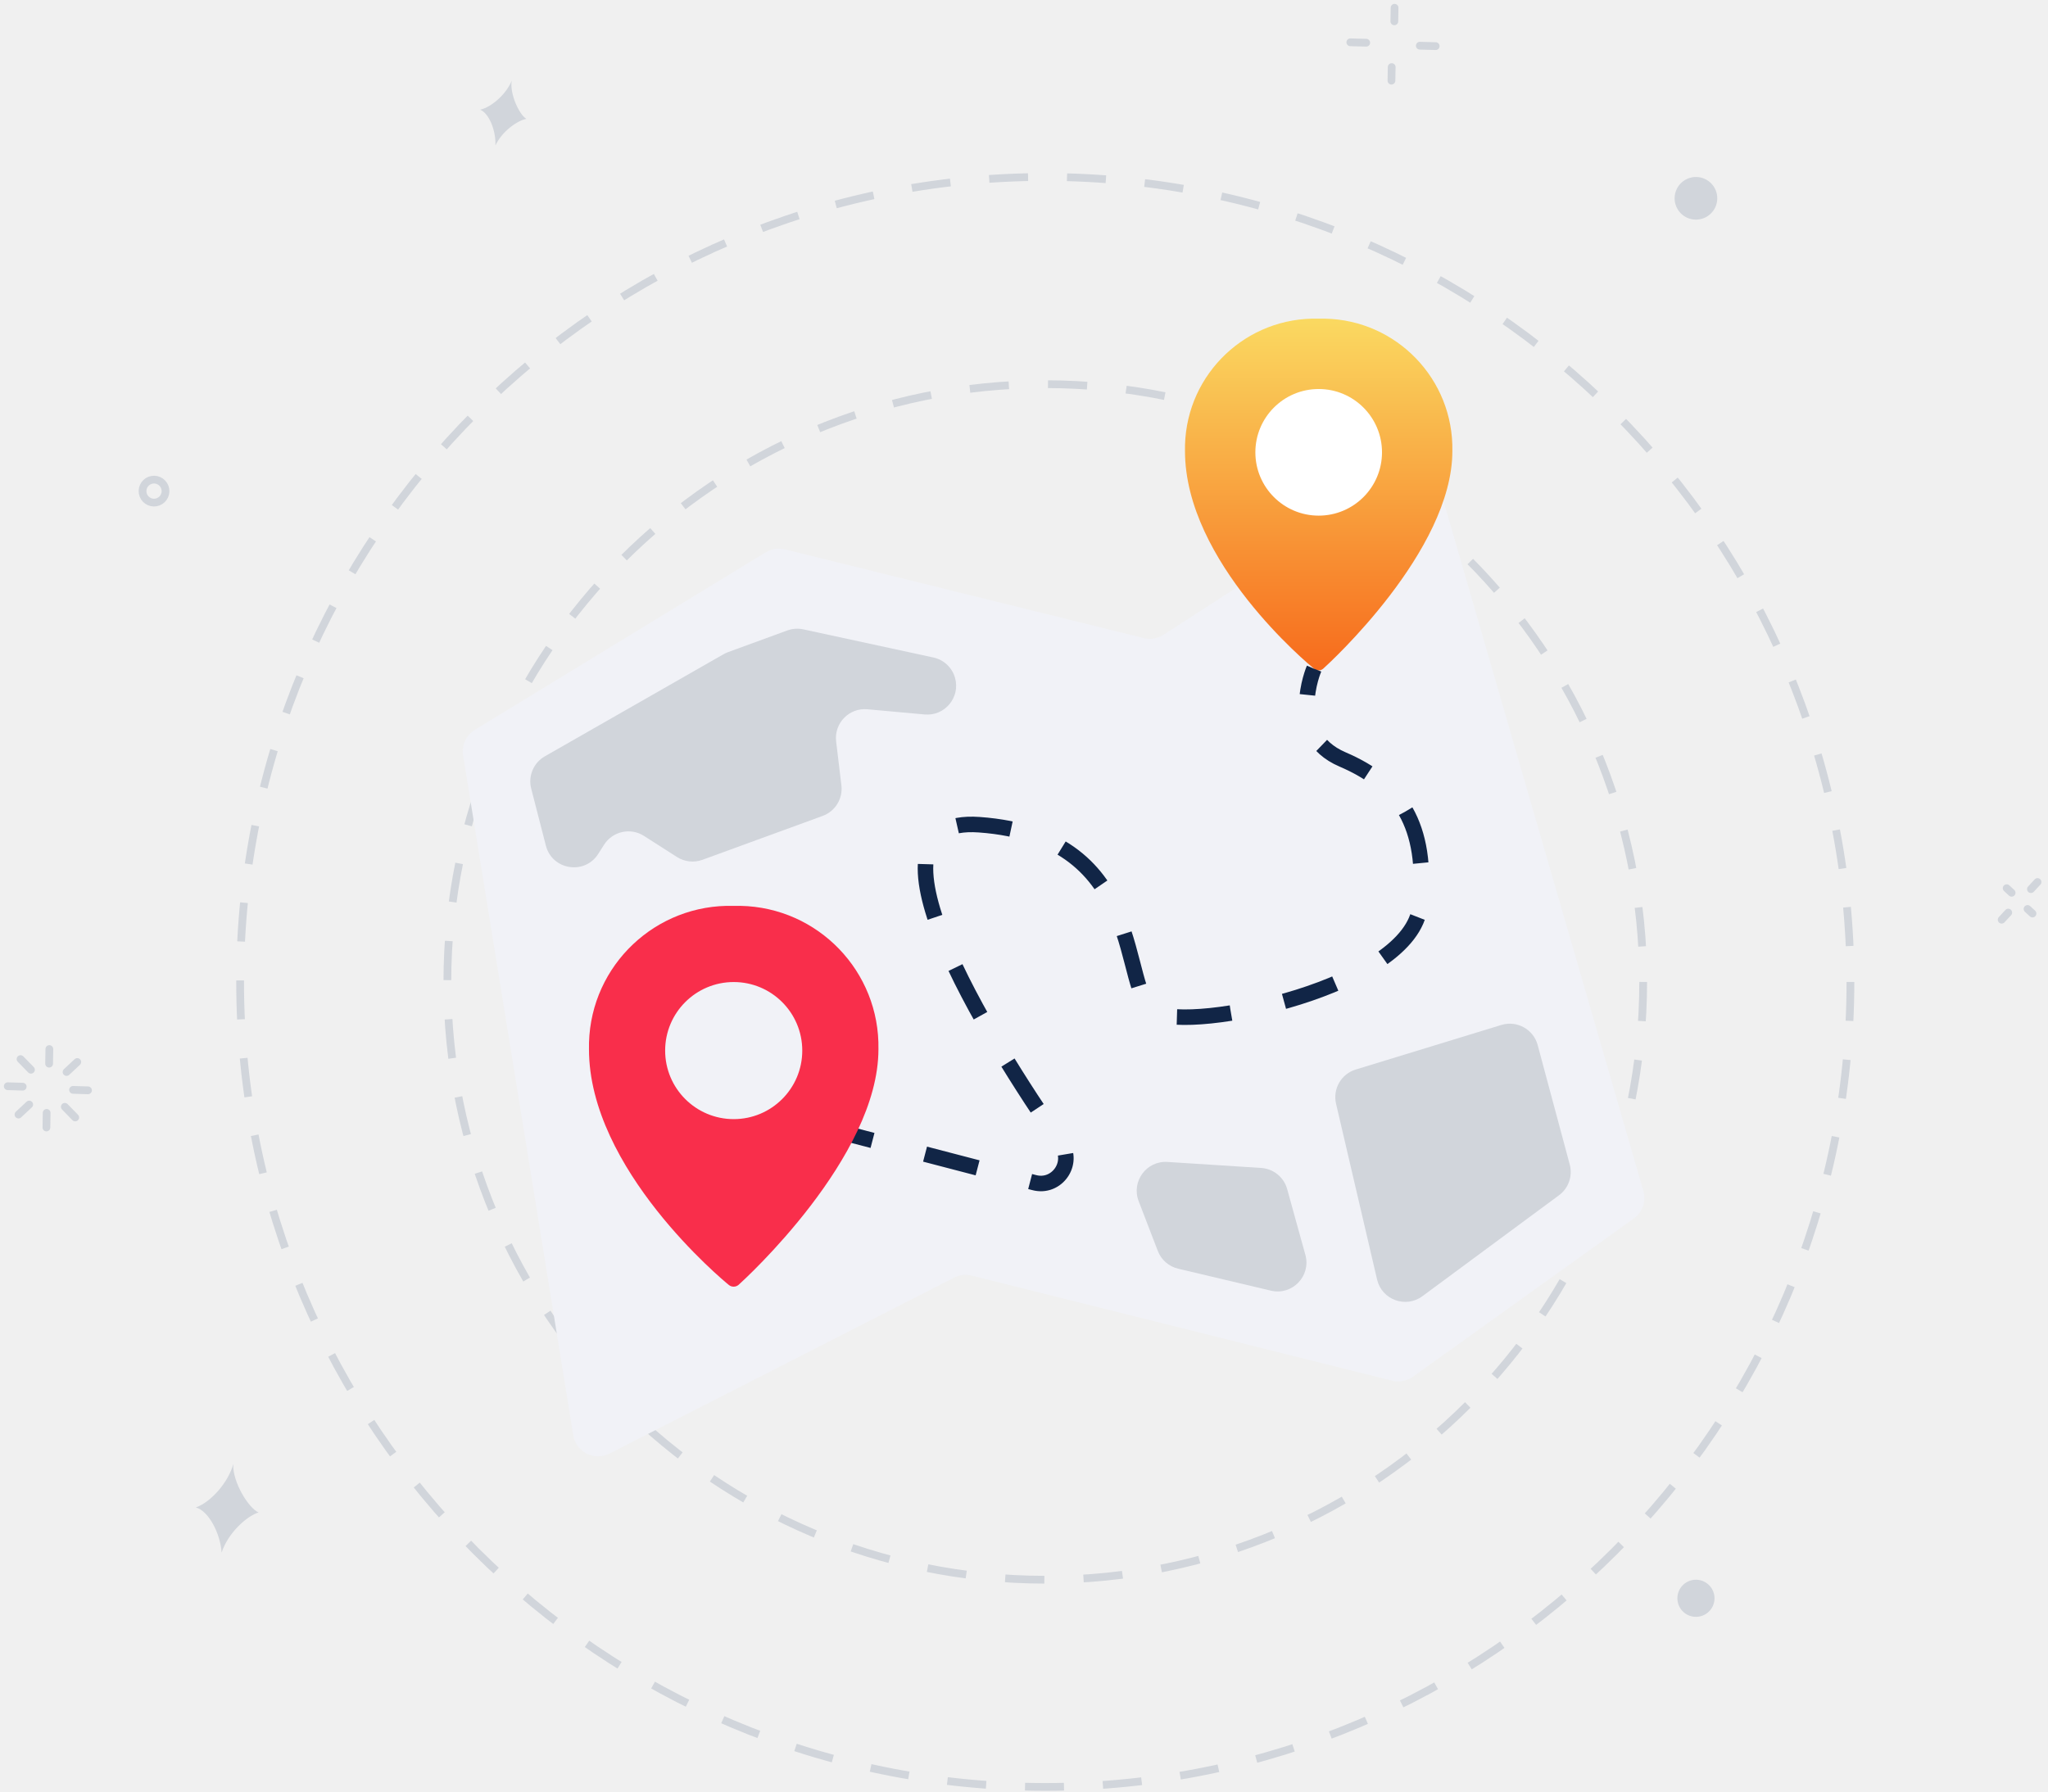
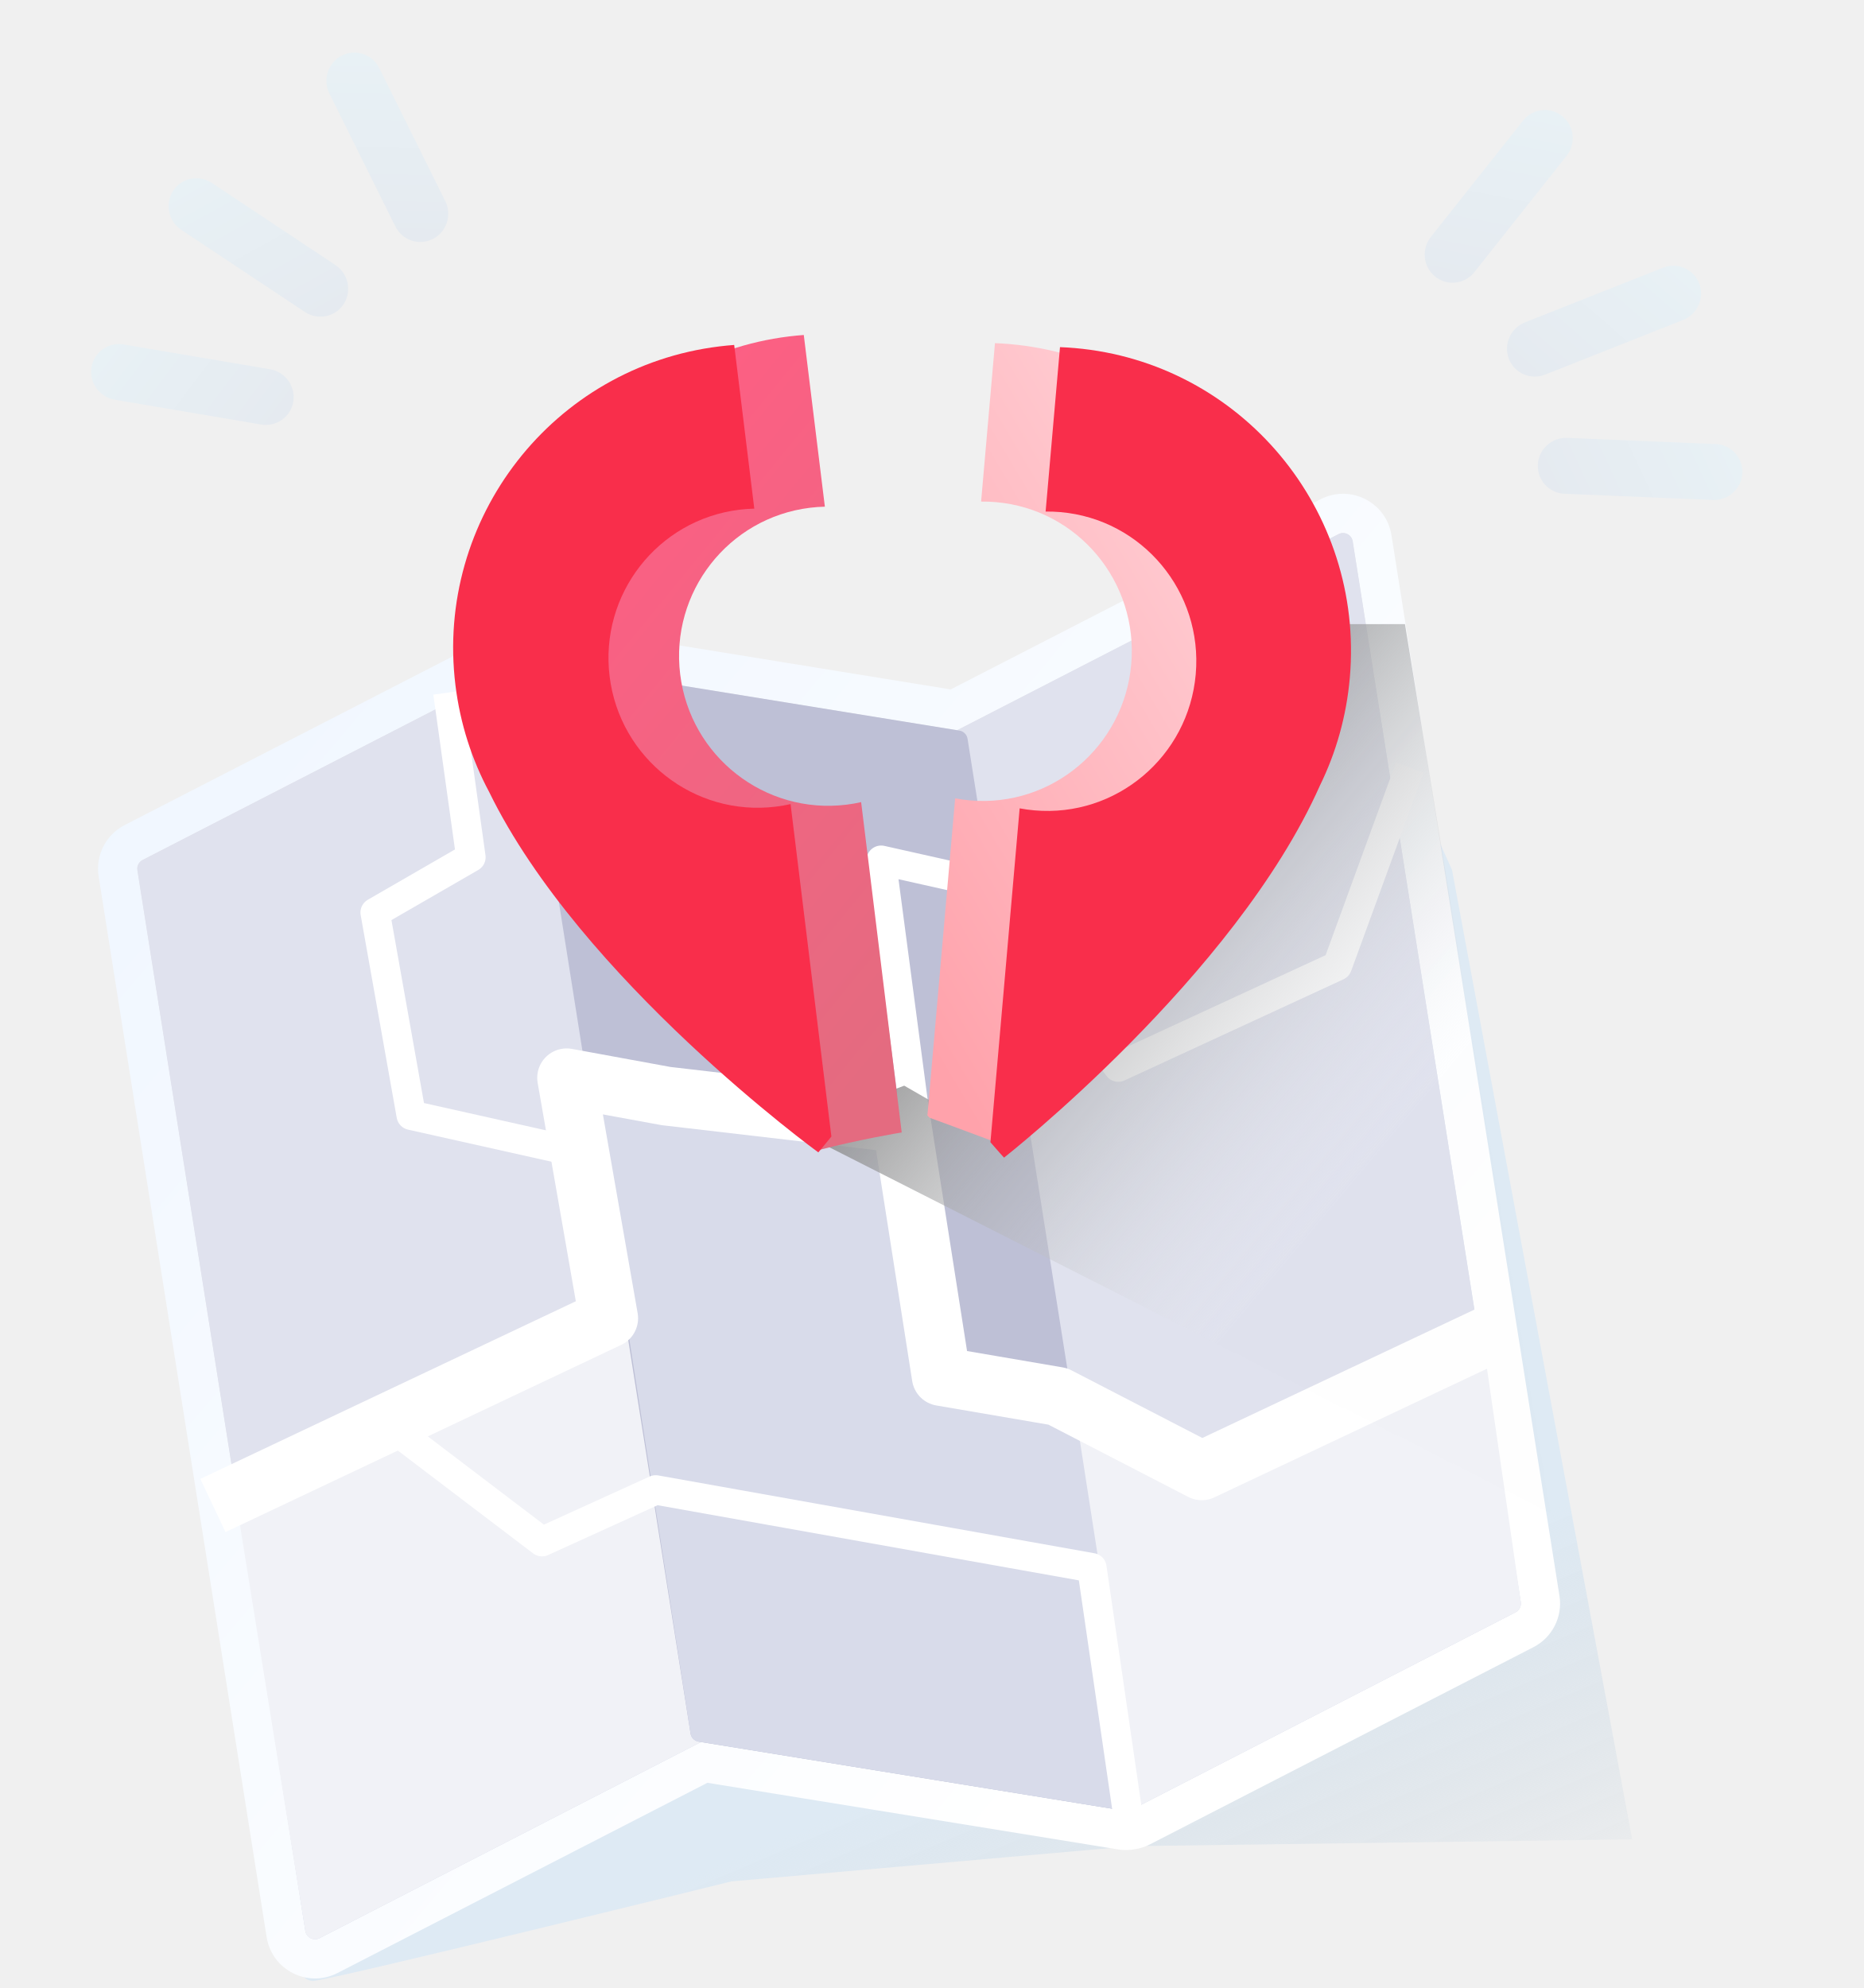
- <svg xmlns="http://www.w3.org/2000/svg" width="264" height="231" viewBox="0 0 264 231" fill="none">
-   <path fill-rule="evenodd" clip-rule="evenodd" d="M238.532 126.608C238.532 183.929 192.063 230.398 134.742 230.398C77.421 230.398 30.953 183.929 30.953 126.608C30.953 69.287 77.421 22.818 134.742 22.818C192.063 22.818 238.532 69.287 238.532 126.608Z" stroke="#D1D5DB" stroke-dasharray="5.02 5.02" />
-   <path fill-rule="evenodd" clip-rule="evenodd" d="M211.817 126.608C211.817 169.175 177.309 203.683 134.742 203.683C92.174 203.683 57.668 169.175 57.668 126.608C57.668 84.041 92.174 49.533 134.742 49.533C177.309 49.533 211.817 84.041 211.817 126.608Z" stroke="#D1D5DB" stroke-dasharray="5.05 5.05" />
-   <path d="M11.345 140.582L9.418 140.523" stroke="#D1D5DB" stroke-linecap="round" />
-   <path d="M9.962 136.929L8.58 138.22" stroke="#D1D5DB" stroke-linecap="round" />
-   <path d="M6.361 135.261L6.332 137.145" stroke="#D1D5DB" stroke-linecap="round" />
-   <path d="M2.648 136.554L3.99 137.928" stroke="#D1D5DB" stroke-linecap="round" />
-   <path d="M1 140.053L2.926 140.112" stroke="#D1D5DB" stroke-linecap="round" />
-   <path d="M2.383 143.706L3.766 142.415" stroke="#D1D5DB" stroke-linecap="round" />
-   <path d="M5.984 145.375L6.013 143.491" stroke="#D1D5DB" stroke-linecap="round" />
-   <path d="M9.697 144.081L8.355 142.707" stroke="#D1D5DB" stroke-linecap="round" />
-   <path d="M262.648 113.723L261.801 114.64" stroke="#D1D5DB" stroke-linecap="round" />
-   <path d="M258.672 114.52L259.311 115.109" stroke="#D1D5DB" stroke-linecap="round" />
-   <path d="M258.027 118.583L258.874 117.666" stroke="#D1D5DB" stroke-linecap="round" />
-   <path d="M262.001 117.786L261.363 117.197" stroke="#D1D5DB" stroke-linecap="round" />
-   <path d="M185.07 5.947L183.021 5.892" stroke="#D1D5DB" stroke-linecap="round" />
-   <path d="M179.769 1L179.738 2.751" stroke="#D1D5DB" stroke-linecap="round" />
-   <path d="M174.066 5.454L176.115 5.508" stroke="#D1D5DB" stroke-linecap="round" />
-   <path d="M179.367 10.4L179.398 8.649" stroke="#D1D5DB" stroke-linecap="round" />
-   <path fill-rule="evenodd" clip-rule="evenodd" d="M33.336 195.006C31.862 195.447 29.407 197.613 28.567 200.181C28.426 197.795 26.911 194.796 25.244 194.364C27.278 193.645 29.481 191.002 30.067 188.775C29.961 191.109 32.08 194.498 33.336 195.006" fill="#D1D5DB" />
-   <path fill-rule="evenodd" clip-rule="evenodd" d="M67.859 15.325C66.722 15.526 64.707 16.926 63.859 18.766C63.96 16.977 63.091 14.612 61.887 14.146C63.464 13.786 65.334 12.008 65.963 10.4C65.682 12.13 66.967 14.838 67.859 15.325" fill="#D1D5DB" />
-   <path fill-rule="evenodd" clip-rule="evenodd" d="M218.559 28.317C217.04 28.284 215.836 27.027 215.87 25.509C215.903 23.991 217.16 22.787 218.677 22.82C220.196 22.853 221.4 24.11 221.367 25.628C221.333 27.146 220.077 28.35 218.559 28.317" fill="#D1D5DB" />
-   <path fill-rule="evenodd" clip-rule="evenodd" d="M218.566 208.469C217.245 208.441 216.197 207.346 216.225 206.025C216.253 204.703 217.348 203.655 218.67 203.683C219.992 203.712 221.04 204.806 221.011 206.128C220.982 207.449 219.888 208.498 218.566 208.469" fill="#D1D5DB" />
-   <path fill-rule="evenodd" clip-rule="evenodd" d="M19.822 64.803C19.004 64.785 18.355 64.108 18.373 63.289C18.39 62.471 19.068 61.823 19.886 61.84C20.704 61.858 21.353 62.535 21.336 63.353C21.318 64.172 20.64 64.821 19.822 64.803Z" stroke="#D1D5DB" stroke-linecap="round" />
-   <path fill-rule="evenodd" clip-rule="evenodd" d="M179.4 59.067C179.4 64.332 175.131 68.6 169.867 68.6C164.601 68.6 160.334 64.332 160.334 59.067C160.334 53.802 164.601 49.533 169.867 49.533C175.131 49.533 179.4 53.802 179.4 59.067" fill="white" />
-   <path fill-rule="evenodd" clip-rule="evenodd" d="M73.898 185.055L59.696 97.389C59.485 96.091 60.082 94.795 61.204 94.111L98.715 71.214C99.453 70.764 100.339 70.627 101.177 70.834L147.448 82.278C148.315 82.492 149.232 82.338 149.982 81.853L180.936 61.824C182.756 60.646 185.198 61.557 185.8 63.64L211.844 153.562C212.225 154.879 211.735 156.293 210.622 157.092L182.124 177.515C181.351 178.068 180.376 178.254 179.455 178.024L125.25 164.473C124.492 164.284 123.69 164.375 122.995 164.73L78.563 187.419C76.609 188.416 74.25 187.221 73.898 185.055" fill="#F1F2F7" />
-   <path fill-rule="evenodd" clip-rule="evenodd" d="M169.986 66.484C165.478 66.484 161.824 62.829 161.824 58.321C161.824 53.813 165.478 50.158 169.986 50.158C174.495 50.158 178.149 53.813 178.149 58.321C178.149 62.829 174.495 66.484 169.986 66.484M169.985 41.088C160.732 40.826 153.018 48.115 152.756 57.368C152.749 57.631 152.748 57.895 152.753 58.158C152.753 72.452 168.715 85.676 169.387 86.22C169.726 86.511 170.226 86.511 170.566 86.22C171.273 85.586 187.218 71.037 187.218 58.158C187.392 48.902 180.031 41.258 170.775 41.085C170.512 41.08 170.249 41.081 169.985 41.088" fill="url(#paint0_linear_6608_11410)" />
-   <path d="M105.699 145.275L133.327 152.483C136.234 153.241 138.521 149.982 136.813 147.511C127.276 133.719 109.426 105.134 126.221 106.334C148.323 107.913 144.113 127.873 148.849 130.523C153.586 133.172 182.002 127.254 183.054 116.795C184.107 106.334 180.424 101.072 173.056 97.915C165.689 94.757 169.387 86.221 169.387 86.221" stroke="#112546" stroke-width="2" stroke-dasharray="7" />
-   <path fill-rule="evenodd" clip-rule="evenodd" d="M70.366 109.03L68.475 101.677C68.057 100.053 68.777 98.35 70.234 97.517L93.28 84.348C93.462 84.244 93.651 84.156 93.847 84.084L101.486 81.289C102.147 81.047 102.864 80.997 103.553 81.146L120.315 84.773C121.658 85.063 122.731 86.069 123.108 87.389C123.827 89.905 121.796 92.357 119.191 92.12L111.817 91.45C109.458 91.235 107.501 93.249 107.783 95.601L108.462 101.26C108.668 102.976 107.666 104.608 106.043 105.201L90.549 110.86C89.457 111.258 88.243 111.124 87.264 110.498L83.015 107.78C81.28 106.669 78.973 107.179 77.867 108.917L77.113 110.102C75.364 112.85 71.178 112.185 70.366 109.03" fill="#D1D5DB" />
-   <path fill-rule="evenodd" clip-rule="evenodd" d="M172.225 142.307L177.515 164.98C178.123 167.586 181.202 168.719 183.354 167.128L200.967 154.109C202.199 153.2 202.747 151.629 202.35 150.15L198.218 134.75C197.672 132.714 195.547 131.537 193.533 132.154L174.761 137.901C172.888 138.474 171.78 140.4 172.225 142.307" fill="#D1D5DB" />
-   <path fill-rule="evenodd" clip-rule="evenodd" d="M150.492 149.816L162.573 150.59C164.155 150.692 165.5 151.784 165.923 153.313L168.271 161.795C169.027 164.524 166.581 167.064 163.825 166.411L151.867 163.579C150.671 163.296 149.691 162.44 149.25 161.293L146.779 154.868C145.805 152.334 147.783 149.643 150.492 149.816" fill="#D1D5DB" />
-   <path fill-rule="evenodd" clip-rule="evenodd" d="M94.58 144.295C89.699 144.295 85.742 140.338 85.742 135.458C85.742 130.577 89.699 126.62 94.58 126.62C99.461 126.62 103.417 130.577 103.417 135.458C103.417 140.338 99.461 144.295 94.58 144.295M94.58 116.801C84.561 116.517 76.211 124.408 75.927 134.426C75.919 134.711 75.918 134.996 75.923 135.281C75.923 150.756 93.205 165.073 93.932 165.662C94.299 165.977 94.841 165.977 95.208 165.662C95.975 164.975 113.236 149.225 113.236 135.281C113.425 125.261 105.455 116.985 95.434 116.797C95.149 116.792 94.864 116.793 94.58 116.801" fill="#F92E4B" />
+ <svg xmlns="http://www.w3.org/2000/svg" width="209" height="223" viewBox="0 0 209 223" fill="none">
+   <path fill-rule="evenodd" clip-rule="evenodd" d="M35.126 222.207C36.808 222.207 82.04 211.044 82.04 211.044L126.97 207.091L183.084 206.326L162.874 97.581L149.547 68.012L35.126 205.763C35.126 205.763 30.854 222.207 35.126 222.207Z" fill="url(#paint0_linear_657_2761)" />
+   <mask id="path-2-outside-1_657_2761" maskUnits="userSpaceOnUse" x="7.152" y="53.976" width="171.306" height="169.643" fill="black">
+     <rect fill="white" x="7.152" y="53.976" width="171.306" height="169.643" />
+     <path fill-rule="evenodd" clip-rule="evenodd" d="M15.41 97.615C15.336 97.146 15.571 96.682 15.993 96.465L59.006 74.347C59.145 74.276 59.29 74.237 59.434 74.227C59.573 74.192 59.723 74.184 59.877 74.209L107.363 81.911L150.145 59.912C150.811 59.57 151.617 59.979 151.734 60.718L170.58 179.703C170.654 180.172 170.419 180.636 169.996 180.853L126.983 202.971C126.844 203.042 126.699 203.081 126.556 203.091C126.416 203.126 126.267 203.134 126.112 203.109L78.626 195.407L35.845 217.406C35.179 217.749 34.372 217.34 34.255 216.6L15.41 97.615Z" />
+   </mask>
+   <path fill-rule="evenodd" clip-rule="evenodd" d="M15.41 97.615C15.336 97.146 15.571 96.682 15.993 96.465L59.006 74.347C59.145 74.276 59.29 74.237 59.434 74.227C59.573 74.192 59.723 74.184 59.877 74.209L107.363 81.911L150.145 59.912C150.811 59.57 151.617 59.979 151.734 60.718L170.58 179.703C170.654 180.172 170.419 180.636 169.996 180.853L126.983 202.971C126.844 203.042 126.699 203.081 126.556 203.091C126.416 203.126 126.267 203.134 126.112 203.109L78.626 195.407L35.845 217.406C35.179 217.749 34.372 217.34 34.255 216.6L15.41 97.615Z" fill="#E0E2EE" />
+   <path d="M15.993 96.465L13.981 92.552L13.981 92.552L15.993 96.465ZM15.41 97.615L11.064 98.304L15.41 97.615ZM59.006 74.347L56.994 70.434L56.994 70.434L59.006 74.347ZM59.434 74.227L59.737 78.617L60.124 78.59L60.502 78.496L59.434 74.227ZM59.877 74.209L60.581 69.866L60.581 69.866L59.877 74.209ZM107.363 81.911L106.659 86.255L108.088 86.486L109.375 85.824L107.363 81.911ZM150.145 59.912L148.133 55.999L148.133 55.999L150.145 59.912ZM169.996 180.853L167.984 176.94L167.984 176.94L169.996 180.853ZM126.983 202.971L128.995 206.884L128.995 206.884L126.983 202.971ZM126.556 203.091L126.253 198.702L125.865 198.728L125.488 198.823L126.556 203.091ZM126.112 203.109L125.408 207.452L125.408 207.452L126.112 203.109ZM78.626 195.407L79.331 191.064L77.902 190.832L76.614 191.494L78.626 195.407ZM35.845 217.406L33.833 213.493L33.833 213.493L35.845 217.406ZM13.981 92.552C11.869 93.638 10.693 95.958 11.064 98.304L19.756 96.927C19.979 98.335 19.273 99.726 18.005 100.378L13.981 92.552ZM56.994 70.434L13.981 92.552L18.005 100.378L61.018 78.26L56.994 70.434ZM59.13 69.838C58.398 69.888 57.671 70.086 56.994 70.434L61.018 78.26C60.619 78.466 60.182 78.586 59.737 78.617L59.13 69.838ZM60.581 69.866C59.83 69.744 59.077 69.781 58.365 69.959L60.502 78.496C60.069 78.604 59.616 78.624 59.172 78.553L60.581 69.866ZM108.067 77.568L60.581 69.866L59.172 78.553L106.659 86.255L108.067 77.568ZM148.133 55.999L105.351 77.998L109.375 85.824L152.157 63.825L148.133 55.999ZM156.08 60.03C155.494 56.331 151.463 54.287 148.133 55.999L152.157 63.825C150.159 64.853 147.74 63.626 147.388 61.407L156.08 60.03ZM174.925 179.015L156.08 60.03L147.388 61.407L166.234 180.391L174.925 179.015ZM172.008 184.766C174.121 183.68 175.297 181.361 174.925 179.015L166.234 180.391C166.011 178.984 166.717 177.592 167.984 176.94L172.008 184.766ZM128.995 206.884L172.008 184.766L167.984 176.94L124.971 199.058L128.995 206.884ZM126.859 207.481C127.591 207.43 128.318 207.232 128.995 206.884L124.971 199.058C125.37 198.853 125.808 198.732 126.253 198.702L126.859 207.481ZM125.408 207.452C126.159 207.574 126.912 207.538 127.624 207.359L125.488 198.823C125.921 198.714 126.374 198.694 126.817 198.766L125.408 207.452ZM77.922 199.75L125.408 207.452L126.817 198.766L79.331 191.064L77.922 199.75ZM37.857 221.319L80.639 199.32L76.614 191.494L33.833 213.493L37.857 221.319ZM29.909 217.288C30.495 220.987 34.526 223.032 37.857 221.319L33.833 213.493C35.831 212.465 38.249 213.692 38.601 215.911L29.909 217.288ZM11.064 98.304L29.909 217.288L38.601 215.911L19.756 96.927L11.064 98.304Z" fill="url(#paint1_linear_657_2761)" mask="url(#path-2-outside-1_657_2761)" />
+   <path fill-rule="evenodd" clip-rule="evenodd" d="M15.41 97.615C15.336 97.146 15.571 96.682 15.993 96.465L59.006 74.347C59.672 74.005 60.478 74.414 60.596 75.153L79.441 194.138C79.515 194.607 79.28 195.071 78.858 195.288L35.845 217.406C35.179 217.749 34.372 217.34 34.255 216.6L15.41 97.615Z" fill="#E0E2EE" />
+   <path fill-rule="evenodd" clip-rule="evenodd" d="M26.721 169.854C26.645 169.384 26.881 168.919 27.304 168.701L70.319 146.583C70.984 146.241 71.789 146.648 71.908 147.386L79.439 194.136C79.514 194.606 79.279 195.072 78.856 195.289L35.841 217.408C35.176 217.75 34.371 217.343 34.252 216.605L26.721 169.854Z" fill="#F1F2F7" />
+   <path fill-rule="evenodd" clip-rule="evenodd" d="M106.549 83.18C106.474 82.711 106.71 82.247 107.132 82.03L150.145 59.912C150.811 59.57 151.617 59.979 151.734 60.719L170.58 179.703C170.654 180.172 170.419 180.636 169.996 180.853L126.983 202.971C126.317 203.314 125.511 202.905 125.394 202.165L106.549 83.18Z" fill="#E0E2EE" />
+   <path fill-rule="evenodd" clip-rule="evenodd" d="M118.127 156.688L135.179 165.074L164.929 150.632C165.599 150.307 166.392 150.727 166.498 151.464L170.592 179.712C170.659 180.177 170.424 180.634 170.006 180.848L126.981 202.972C126.316 203.314 125.51 202.906 125.392 202.167L118.127 156.688Z" fill="#F1F2F7" />
+   <path fill-rule="evenodd" clip-rule="evenodd" d="M108.53 82.867C108.455 82.397 108.088 82.029 107.619 81.953L59.877 74.209C59.138 74.09 58.497 74.728 58.614 75.467L77.46 194.452C77.534 194.921 77.901 195.289 78.37 195.365L126.113 203.109C126.852 203.229 127.492 202.591 127.375 201.851L108.53 82.867Z" fill="#BEC0D6" />
+   <path fill-rule="evenodd" clip-rule="evenodd" d="M105.878 154.095C105.476 153.982 105.172 153.652 105.094 153.241L100.279 127.88L67.761 122.605C67.023 122.486 66.383 123.121 66.498 123.86L77.462 194.449C77.535 194.919 77.902 195.29 78.373 195.366L126.117 203.11C126.855 203.229 127.495 202.594 127.38 201.855L120.603 158.224L105.878 154.095Z" fill="#D8DBEA" />
+   <path d="M23.884 168.877L68.274 147.874L63.56 120.904L74.7 122.947L101.135 126.026L105.581 154.402L118.662 156.641L134.799 164.982L168.3 149.175" stroke="white" stroke-width="6.6" stroke-linejoin="round" />
+   <path d="M63.581 129.007L46.126 125.103L42.081 102.358L52.821 96.158L50.241 77.691" stroke="white" stroke-width="3.3" stroke-linejoin="round" />
+   <path d="M45.496 161.303L60.796 172.934L73.55 167.129L122.477 175.86L126.849 205.88" stroke="white" stroke-width="3.3" stroke-linejoin="round" />
+   <path d="M102.723 125.855L98.838 96.496L110.395 99.088L125.436 119.701L150.008 108.352L158.141 86.088" stroke="white" stroke-width="3.3" stroke-linejoin="round" />
+   <path fill-rule="evenodd" clip-rule="evenodd" d="M173.917 169.73L88.802 126.55L101.427 121.783L109.714 126.55L148.578 70.01H157.596L173.917 169.73Z" fill="url(#paint2_linear_657_2761)" />
+   <path d="M37.629 29.736L23.767 20.524C22.314 19.558 20.368 19.953 19.421 21.406C18.474 22.858 18.884 24.819 20.337 25.785L34.2 34.997C35.653 35.963 37.599 35.568 38.546 34.115C39.493 32.662 39.083 30.701 37.629 29.736Z" fill="url(#paint3_linear_657_2761)" />
+   <path d="M30.283 41.417L13.872 38.64C12.151 38.349 10.534 39.501 10.26 41.213C9.986 42.926 11.158 44.55 12.878 44.841L29.289 47.619C31.01 47.91 32.627 46.758 32.901 45.045C33.175 43.333 32.003 41.709 30.283 41.417Z" fill="url(#paint4_linear_657_2761)" />
+   <path d="M49.947 22.557L42.548 7.647C41.773 6.084 39.89 5.453 38.343 6.238C36.797 7.023 36.172 8.926 36.947 10.489L44.346 25.398C45.122 26.961 47.005 27.592 48.551 26.808C50.098 26.023 50.723 24.12 49.947 22.557Z" fill="url(#paint5_linear_657_2761)" />
+   <path d="M171.056 36.161L186.531 30.033C188.153 29.39 189.974 30.181 190.599 31.799C191.223 33.417 190.414 35.249 188.792 35.892L173.317 42.021C171.695 42.663 169.873 41.872 169.249 40.254C168.625 38.636 169.434 36.804 171.056 36.161Z" fill="url(#paint6_linear_657_2761)" />
+   <path d="M175.813 49.115L192.443 49.81C194.186 49.883 195.529 51.347 195.441 53.079C195.353 54.811 193.869 56.156 192.125 56.083L175.496 55.388C173.752 55.315 172.41 53.851 172.498 52.119C172.586 50.387 174.07 49.042 175.813 49.115Z" fill="url(#paint7_linear_657_2761)" />
+   <path d="M160.5 26.578L170.837 13.533C171.921 12.165 173.893 11.94 175.243 13.029C176.593 14.118 176.808 16.109 175.725 17.477L165.387 30.522C164.304 31.89 162.331 32.115 160.981 31.026C159.632 29.937 159.416 27.946 160.5 26.578Z" fill="url(#paint8_linear_657_2761)" />
+   <path fill-rule="evenodd" clip-rule="evenodd" d="M90.16 37.576C89.607 37.617 89.052 37.671 88.495 37.739C69.851 40.028 56.623 57.246 58.949 76.196C59.321 79.227 60.069 82.118 61.138 84.827L61.134 84.839C66.204 98.009 75.586 116.205 91.68 129.043C96.456 127.796 100.957 127.061 101.144 127.031L96.594 89.978C96.055 90.1 95.505 90.196 94.944 90.264C85.775 91.39 77.426 84.847 76.297 75.649C75.168 66.452 81.685 58.083 90.855 56.957C91.415 56.888 91.972 56.848 92.525 56.835L90.16 37.576Z" fill="url(#paint9_linear_657_2761)" />
+   <path fill-rule="evenodd" clip-rule="evenodd" d="M82.354 38.694C81.801 38.735 81.246 38.789 80.689 38.858C62.044 41.147 48.792 58.164 51.088 76.865C51.618 81.185 52.932 85.217 54.868 88.835C65.125 109.865 91.79 129.266 91.79 129.266C91.79 129.266 92.33 128.638 93.257 127.489L88.678 90.198C88.139 90.32 87.588 90.415 87.028 90.484C77.859 91.61 69.51 85.067 68.38 75.869C67.251 66.671 73.769 58.303 82.938 57.177C83.499 57.108 84.056 57.068 84.609 57.055L82.354 38.694Z" fill="#F92E4B" />
+   <path fill-rule="evenodd" clip-rule="evenodd" d="M111.606 38.491C112.16 38.513 112.715 38.548 113.273 38.597C131.951 40.231 145.773 56.634 144.145 75.234C143.756 79.686 142.516 83.861 140.599 87.614C135.132 100.184 125.046 112.509 111.325 127.991C108.715 127.008 104.275 125.379 104.275 125.379C104.275 125.379 104.189 125.294 104.027 125.127L107.139 89.554C107.681 89.656 108.234 89.733 108.795 89.782C117.981 90.586 126.082 83.748 126.891 74.509C127.699 65.27 120.908 57.13 111.722 56.326C111.161 56.277 110.603 56.256 110.051 56.263L111.606 38.491Z" fill="url(#paint10_linear_657_2761)" />
+   <path fill-rule="evenodd" clip-rule="evenodd" d="M118.9 38.939C119.454 38.961 120.009 38.996 120.567 39.044C139.244 40.679 153.053 57.232 151.41 76.017C151.03 80.356 149.859 84.435 148.053 88.122C138.549 109.516 112.622 129.857 112.622 129.857C112.622 129.857 112.061 129.248 111.097 128.131L114.374 90.674C114.916 90.776 115.469 90.853 116.03 90.902C125.216 91.705 133.317 84.867 134.126 75.629C134.934 66.39 128.143 58.249 118.957 57.445C118.396 57.396 117.838 57.376 117.287 57.383L118.9 38.939Z" fill="#F92E4B" />
  <defs>
-     <linearGradient id="paint0_linear_6608_11410" x1="152.75" y1="41.081" x2="152.75" y2="86.438" gradientUnits="userSpaceOnUse">
-       <stop stop-color="#FAD961" />
-       <stop offset="1" stop-color="#F76B1C" />
+     <linearGradient id="paint0_linear_657_2761" x1="214.266" y1="201.69" x2="196.371" y2="159.67" gradientUnits="userSpaceOnUse">
+       <stop stop-color="#C8D4DE" stop-opacity="0.01" />
+       <stop offset="1" stop-color="#DEEAF4" />
+     </linearGradient>
+     <linearGradient id="paint1_linear_657_2761" x1="-51.978" y1="146.818" x2="74.54" y2="253.527" gradientUnits="userSpaceOnUse">
+       <stop stop-color="#EFF6FF" />
+       <stop offset="1" stop-color="white" />
+     </linearGradient>
+     <linearGradient id="paint2_linear_657_2761" x1="139.219" y1="147.612" x2="95.649" y2="111.059" gradientUnits="userSpaceOnUse">
+       <stop stop-color="#E5E7EB" stop-opacity="0.01" />
+       <stop offset="1" stop-color="#808080" />
+     </linearGradient>
+     <linearGradient id="paint3_linear_657_2761" x1="17.776" y1="21.903" x2="28.011" y2="40.368" gradientUnits="userSpaceOnUse">
+       <stop stop-color="#E8F1F5" />
+       <stop offset="1" stop-color="#E5EAF0" />
+     </linearGradient>
+     <linearGradient id="paint4_linear_657_2761" x1="8.96" y1="42.337" x2="25.821" y2="55.043" gradientUnits="userSpaceOnUse">
+       <stop stop-color="#E8F1F5" />
+       <stop offset="1" stop-color="#E5EAF0" />
+     </linearGradient>
+     <linearGradient id="paint5_linear_657_2761" x1="36.67" y1="5.847" x2="36.302" y2="26.956" gradientUnits="userSpaceOnUse">
+       <stop stop-color="#E8F1F5" />
+       <stop offset="1" stop-color="#E5EAF0" />
+     </linearGradient>
+     <linearGradient id="paint6_linear_657_2761" x1="192.104" y1="32.628" x2="178.253" y2="48.562" gradientUnits="userSpaceOnUse">
+       <stop stop-color="#E8F1F5" />
+       <stop offset="1" stop-color="#E5EAF0" />
+     </linearGradient>
+     <linearGradient id="paint7_linear_657_2761" x1="196.479" y1="54.448" x2="177.345" y2="63.37" gradientUnits="userSpaceOnUse">
+       <stop stop-color="#E8F1F5" />
+       <stop offset="1" stop-color="#E5EAF0" />
+     </linearGradient>
+     <linearGradient id="paint8_linear_657_2761" x1="176.961" y1="12.994" x2="172.933" y2="33.718" gradientUnits="userSpaceOnUse">
+       <stop stop-color="#E8F1F5" />
+       <stop offset="1" stop-color="#E5EAF0" />
+     </linearGradient>
+     <linearGradient id="paint9_linear_657_2761" x1="62.291" y1="52.04" x2="117.021" y2="96.81" gradientUnits="userSpaceOnUse">
+       <stop stop-color="#FF5E84" />
+       <stop offset="1" stop-color="#E46B80" />
+     </linearGradient>
+     <linearGradient id="paint10_linear_657_2761" x1="143.374" y1="63.621" x2="90.645" y2="94.929" gradientUnits="userSpaceOnUse">
+       <stop stop-color="#FFCFD5" />
+       <stop offset="1" stop-color="#FFA2AB" />
    </linearGradient>
  </defs>
</svg>
